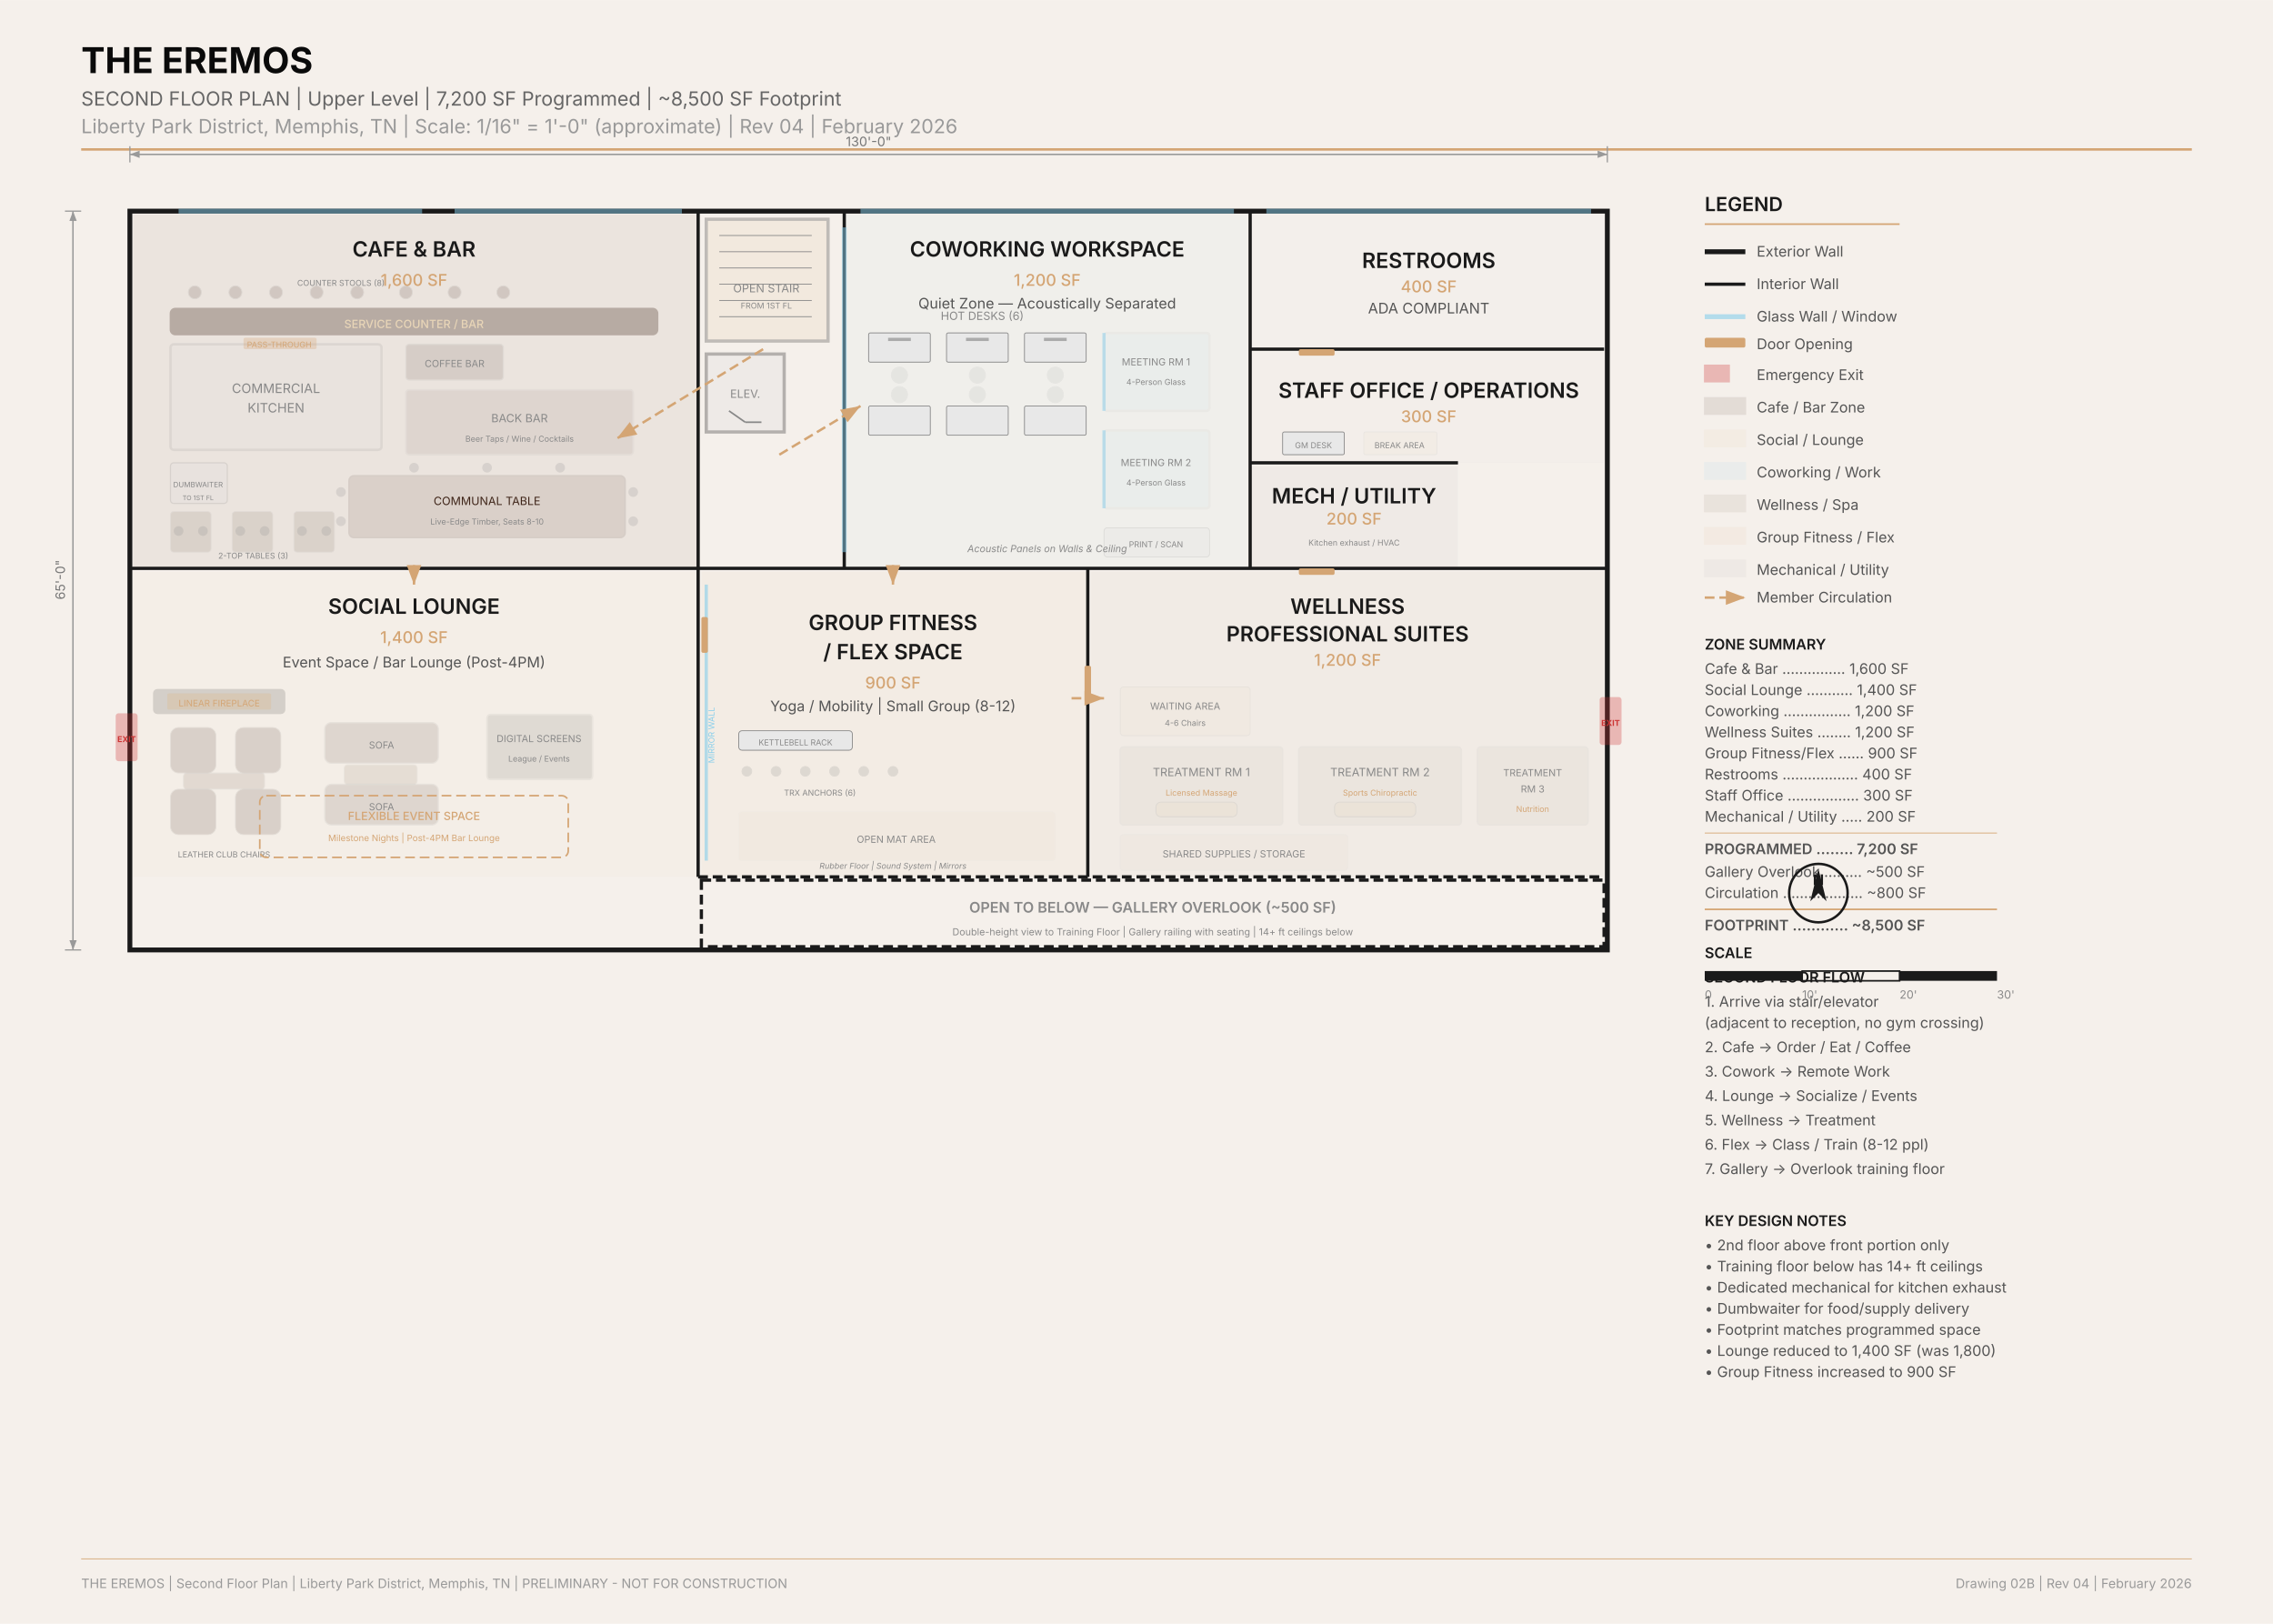
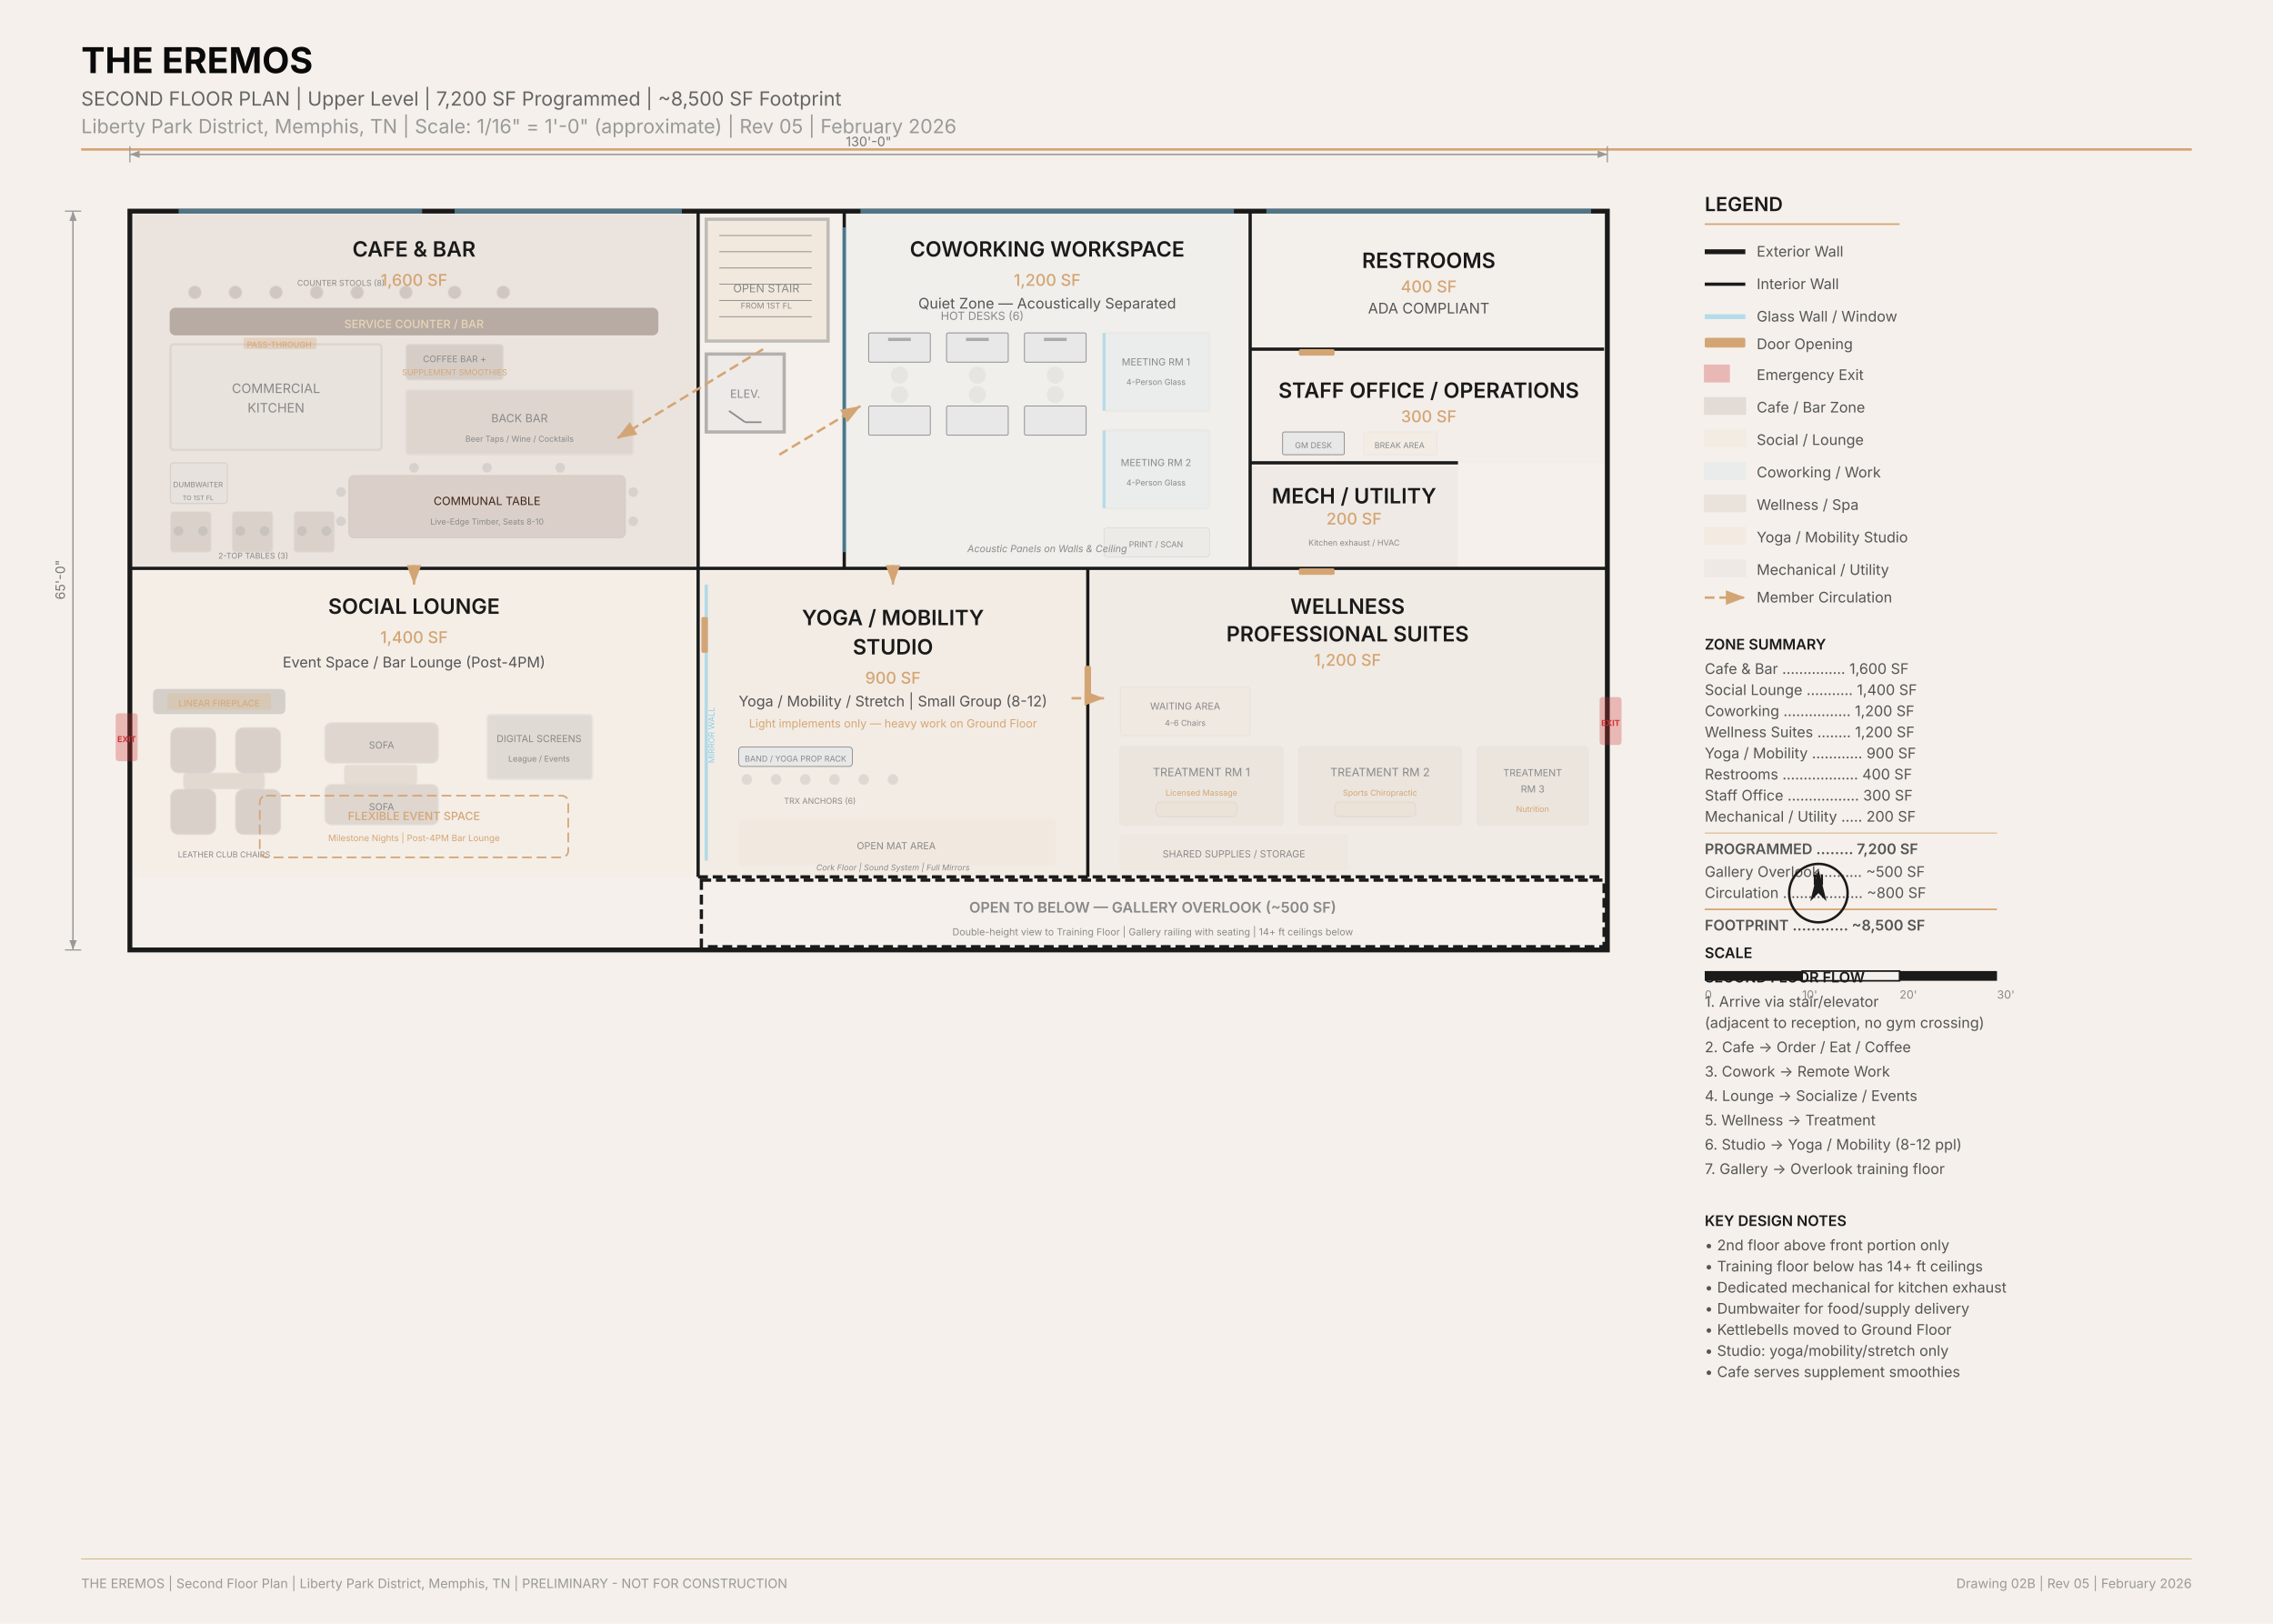
<svg xmlns="http://www.w3.org/2000/svg" viewBox="0 0 1400 1000" width="3000" height="2143">
  <defs>
    <style>
      text { font-family: 'Inter', 'Helvetica Neue', Arial, sans-serif; }
      .wall { fill: none; stroke: #1A1A1A; stroke-width: 3; }
      .interior-wall { fill: none; stroke: #1A1A1A; stroke-width: 2; }
      .door { fill: none; stroke: #D4A574; stroke-width: 2; }
      .window { fill: none; stroke: #87CEEB; stroke-width: 2; stroke-dasharray: 4,2; }
      .zone-label { font-size: 13px; font-weight: 600; fill: #1A1A1A; text-anchor: middle; }
      .zone-sublabel { font-size: 9px; font-weight: 400; fill: #555; text-anchor: middle; }
      .sf-label { font-size: 10px; font-weight: 500; fill: #D4A574; text-anchor: middle; }
      .dim-line { stroke: #999; stroke-width: 0.75; }
      .dim-text { font-size: 8px; fill: #777; text-anchor: middle; }
      .title { font-size: 22px; font-weight: 700; fill: #0A0A0A; }
      .subtitle { font-size: 12px; font-weight: 400; fill: #666; }
      .legend-text { font-size: 9px; fill: #555; }
      .equipment { fill: none; stroke: #888; stroke-width: 1; }
      .equipment-fill { fill: #E8E8E8; stroke: #888; stroke-width: 1; }
    </style>
    <marker id="arrowhead" markerWidth="8" markerHeight="6" refX="8" refY="3" orient="auto">
      <polygon points="0 0, 8 3, 0 6" fill="#D4A574" />
    </marker>
    <marker id="arrowhead-dark" markerWidth="8" markerHeight="6" refX="8" refY="3" orient="auto">
      <polygon points="0 0, 8 3, 0 6" fill="#999" />
    </marker>
  </defs>
  <rect width="1400" height="1000" fill="#F5F0EB" />
  <text x="50" y="45" class="title">THE EREMOS</text>
  <text x="50" y="65" class="subtitle">SECOND FLOOR PLAN  |  Upper Level  |  7,200 SF Programmed  |  ~8,500 SF Footprint</text>
-   <text x="50" y="82" class="subtitle" style="fill:#999">Liberty Park District, Memphis, TN  |  Scale: 1/16" = 1'-0" (approximate)  |  Rev 04  |  February 2026</text>
+   <text x="50" y="82" class="subtitle" style="fill:#999">Liberty Park District, Memphis, TN  |  Scale: 1/16" = 1'-0" (approximate)  |  Rev 05  |  February 2026</text>
  <line x1="50" y1="92" x2="1350" y2="92" stroke="#D4A574" stroke-width="1.5" />
  <g transform="translate(80, 130)">
    <rect x="0" y="0" width="910" height="455" class="wall" stroke-width="4" />
    <rect x="2" y="2" width="348" height="218" fill="#3E2418" opacity="0.06" />
    <rect x="440" y="2" width="248" height="218" fill="#87CEEB" opacity="0.04" />
    <rect x="690" y="2" width="218" height="83" fill="#E8E8E8" opacity="0.15" />
    <rect x="690" y="87" width="218" height="68" fill="#DDD" opacity="0.1" />
    <rect x="690" y="157" width="128" height="63" fill="#AAA" opacity="0.08" />
    <rect x="2" y="222" width="348" height="188" fill="#E8D5B7" opacity="0.08" />
    <rect x="352" y="222" width="238" height="188" fill="#D4A574" opacity="0.06" />
    <rect x="592" y="222" width="316" height="188" fill="#A89888" opacity="0.06" />
    <rect x="352" y="412" width="556" height="41" fill="none" stroke="#1A1A1A" stroke-width="2" stroke-dasharray="6,3" />
    <line x1="0" y1="220" x2="910" y2="220" class="interior-wall" />
    <line x1="350" y1="0" x2="350" y2="220" class="interior-wall" />
    <line x1="440" y1="0" x2="440" y2="220" class="interior-wall" />
    <line x1="690" y1="0" x2="690" y2="220" class="interior-wall" />
    <line x1="690" y1="85" x2="908" y2="85" class="interior-wall" />
    <line x1="690" y1="155" x2="818" y2="155" class="interior-wall" />
    <line x1="350" y1="220" x2="350" y2="410" class="interior-wall" />
    <line x1="590" y1="220" x2="590" y2="410" class="interior-wall" />
    <line x1="350" y1="410" x2="908" y2="410" class="interior-wall" stroke-dasharray="6,3" stroke="#AAA" />
    <line x1="30" y1="0" x2="180" y2="0" stroke="#87CEEB" stroke-width="3" opacity="0.5" />
    <line x1="200" y1="0" x2="340" y2="0" stroke="#87CEEB" stroke-width="3" opacity="0.5" />
    <line x1="450" y1="0" x2="680" y2="0" stroke="#87CEEB" stroke-width="3" opacity="0.5" />
    <line x1="700" y1="0" x2="900" y2="0" stroke="#87CEEB" stroke-width="3" opacity="0.5" />
    <line x1="440" y1="10" x2="440" y2="210" stroke="#87CEEB" stroke-width="3" opacity="0.5" />
    <g transform="translate(355, 5)">
      <rect x="0" y="0" width="75" height="75" fill="#E8D5B7" opacity="0.25" stroke="#1A1A1A" stroke-width="2" />
      <line x1="8" y1="10" x2="65" y2="10" stroke="#888" stroke-width="0.5" />
      <line x1="8" y1="20" x2="65" y2="20" stroke="#888" stroke-width="0.5" />
      <line x1="8" y1="30" x2="65" y2="30" stroke="#888" stroke-width="0.5" />
      <line x1="8" y1="40" x2="65" y2="40" stroke="#888" stroke-width="0.5" />
      <line x1="8" y1="50" x2="65" y2="50" stroke="#888" stroke-width="0.5" />
      <line x1="8" y1="60" x2="65" y2="60" stroke="#888" stroke-width="0.5" />
      <text x="37" y="45" font-size="7" fill="#888" text-anchor="middle">OPEN STAIR</text>
      <text x="37" y="55" font-size="5" fill="#888" text-anchor="middle">FROM 1ST FL</text>
    </g>
    <g transform="translate(355, 88)">
      <rect x="0" y="0" width="48" height="48" fill="#DDD" opacity="0.3" stroke="#1A1A1A" stroke-width="2" />
      <text x="24" y="27" font-size="7" fill="#888" text-anchor="middle">ELEV.</text>
      <line x1="14" y1="35" x2="24" y2="42" stroke="#888" stroke-width="1" />
      <line x1="24" y1="42" x2="34" y2="42" stroke="#888" stroke-width="1" />
    </g>
    <text x="175" y="28" class="zone-label" font-size="15">CAFE &amp; BAR</text>
    <text x="175" y="46" class="sf-label" font-size="11">1,600 SF</text>
    <rect x="25" y="60" width="300" height="16" fill="#3E2418" opacity="0.3" stroke="#3E2418" stroke-width="1" rx="3" />
    <text x="175" y="72" font-size="7" fill="#E8D5B7" text-anchor="middle" font-weight="500">SERVICE COUNTER / BAR</text>
    <g transform="translate(30, 50)">
      <circle cx="10" cy="0" r="4" fill="#3E2418" opacity="0.15" stroke="#888" stroke-width="0.5" />
      <circle cx="35" cy="0" r="4" fill="#3E2418" opacity="0.15" stroke="#888" stroke-width="0.5" />
      <circle cx="60" cy="0" r="4" fill="#3E2418" opacity="0.15" stroke="#888" stroke-width="0.5" />
      <circle cx="85" cy="0" r="4" fill="#3E2418" opacity="0.15" stroke="#888" stroke-width="0.5" />
      <circle cx="110" cy="0" r="4" fill="#3E2418" opacity="0.15" stroke="#888" stroke-width="0.5" />
      <circle cx="140" cy="0" r="4" fill="#3E2418" opacity="0.15" stroke="#888" stroke-width="0.5" />
      <circle cx="170" cy="0" r="4" fill="#3E2418" opacity="0.15" stroke="#888" stroke-width="0.5" />
      <circle cx="200" cy="0" r="4" fill="#3E2418" opacity="0.15" stroke="#888" stroke-width="0.5" />
    </g>
    <text x="130" y="46" font-size="5" fill="#888" text-anchor="middle">COUNTER STOOLS (8)</text>
    <rect x="25" y="82" width="130" height="65" fill="#DDD" opacity="0.15" stroke="#888" stroke-width="1.5" rx="2" />
    <text x="90" y="112" font-size="8" fill="#888" text-anchor="middle">COMMERCIAL</text>
    <text x="90" y="124" font-size="8" fill="#888" text-anchor="middle">KITCHEN</text>
    <rect x="70" y="78" width="45" height="7" fill="#D4A574" opacity="0.3" rx="1" />
    <text x="92" y="84" font-size="5" fill="#D4A574" text-anchor="middle">PASS-THROUGH</text>
    <rect x="170" y="82" width="60" height="22" fill="#3E2418" opacity="0.12" stroke="#888" stroke-width="0.75" rx="2" />
-     <text x="200" y="96" font-size="6" fill="#888" text-anchor="middle">COFFEE BAR</text>
+     <text x="200" y="93" font-size="5.5" fill="#888" text-anchor="middle">COFFEE BAR +</text>
+     <text x="200" y="101" font-size="5" fill="#D4A574" text-anchor="middle">SUPPLEMENT SMOOTHIES</text>
    <rect x="170" y="110" width="140" height="40" fill="#3E2418" opacity="0.08" stroke="#888" stroke-width="1" rx="2" />
    <text x="240" y="130" font-size="7" fill="#888" text-anchor="middle">BACK BAR</text>
    <text x="240" y="142" font-size="5" fill="#888" text-anchor="middle">Beer Taps / Wine / Cocktails</text>
    <rect x="25" y="155" width="35" height="25" fill="#DDD" opacity="0.2" stroke="#888" stroke-width="0.75" rx="2" />
    <text x="42" y="170" font-size="4.5" fill="#888" text-anchor="middle">DUMBWAITER</text>
    <text x="42" y="178" font-size="4" fill="#888" text-anchor="middle">TO 1ST FL</text>
    <g transform="translate(25, 185)">
      <rect x="0" y="0" width="25" height="25" fill="#3E2418" opacity="0.1" stroke="#888" stroke-width="0.5" rx="2" />
      <circle cx="5" cy="12" r="3" fill="#888" opacity="0.2" />
      <circle cx="20" cy="12" r="3" fill="#888" opacity="0.2" />
      <rect x="38" y="0" width="25" height="25" fill="#3E2418" opacity="0.1" stroke="#888" stroke-width="0.5" rx="2" />
      <circle cx="43" cy="12" r="3" fill="#888" opacity="0.2" />
      <circle cx="58" cy="12" r="3" fill="#888" opacity="0.2" />
      <rect x="76" y="0" width="25" height="25" fill="#3E2418" opacity="0.1" stroke="#888" stroke-width="0.5" rx="2" />
      <circle cx="81" cy="12" r="3" fill="#888" opacity="0.2" />
      <circle cx="96" cy="12" r="3" fill="#888" opacity="0.2" />
    </g>
    <text x="76" y="214" font-size="5" fill="#888" text-anchor="middle">2-TOP TABLES (3)</text>
    <g transform="translate(135, 163)">
      <rect x="0" y="0" width="170" height="38" fill="#5A3E28" opacity="0.12" stroke="#3E2418" stroke-width="1" rx="3" />
      <text x="85" y="18" font-size="7" fill="#3E2418" text-anchor="middle">COMMUNAL TABLE</text>
      <text x="85" y="30" font-size="5" fill="#888" text-anchor="middle">Live-Edge Timber, Seats 8-10</text>
      <circle cx="-5" cy="10" r="3" fill="#888" opacity="0.2" />
      <circle cx="-5" cy="28" r="3" fill="#888" opacity="0.2" />
      <circle cx="175" cy="10" r="3" fill="#888" opacity="0.2" />
      <circle cx="175" cy="28" r="3" fill="#888" opacity="0.2" />
      <circle cx="40" cy="-5" r="3" fill="#888" opacity="0.2" />
      <circle cx="85" cy="-5" r="3" fill="#888" opacity="0.2" />
      <circle cx="130" cy="-5" r="3" fill="#888" opacity="0.2" />
    </g>
    <text x="565" y="28" class="zone-label" font-size="15">COWORKING WORKSPACE</text>
    <text x="565" y="46" class="sf-label" font-size="11">1,200 SF</text>
    <text x="565" y="60" class="zone-sublabel">Quiet Zone — Acoustically Separated</text>
    <g transform="translate(455, 75)">
      <text x="70" y="-8" font-size="7" fill="#888" text-anchor="middle">HOT DESKS (6)</text>
      <rect x="0" y="0" width="38" height="18" fill="#E8E8E8" stroke="#888" stroke-width="0.5" rx="1" />
      <rect x="0" y="3" width="14" height="2" fill="#1A1A1A" opacity="0.3" transform="translate(12,0)" />
      <rect x="48" y="0" width="38" height="18" fill="#E8E8E8" stroke="#888" stroke-width="0.5" rx="1" />
      <rect x="48" y="3" width="14" height="2" fill="#1A1A1A" opacity="0.3" transform="translate(12,0)" />
      <rect x="96" y="0" width="38" height="18" fill="#E8E8E8" stroke="#888" stroke-width="0.5" rx="1" />
      <rect x="96" y="3" width="14" height="2" fill="#1A1A1A" opacity="0.3" transform="translate(12,0)" />
      <circle cx="19" cy="26" r="5" fill="#888" opacity="0.1" stroke="#888" stroke-width="0.5" />
      <circle cx="67" cy="26" r="5" fill="#888" opacity="0.1" stroke="#888" stroke-width="0.5" />
      <circle cx="115" cy="26" r="5" fill="#888" opacity="0.1" stroke="#888" stroke-width="0.5" />
      <rect x="0" y="45" width="38" height="18" fill="#E8E8E8" stroke="#888" stroke-width="0.5" rx="1" />
      <rect x="48" y="45" width="38" height="18" fill="#E8E8E8" stroke="#888" stroke-width="0.5" rx="1" />
      <rect x="96" y="45" width="38" height="18" fill="#E8E8E8" stroke="#888" stroke-width="0.5" rx="1" />
      <circle cx="19" cy="38" r="5" fill="#888" opacity="0.1" stroke="#888" stroke-width="0.5" />
      <circle cx="67" cy="38" r="5" fill="#888" opacity="0.1" stroke="#888" stroke-width="0.5" />
      <circle cx="115" cy="38" r="5" fill="#888" opacity="0.1" stroke="#888" stroke-width="0.5" />
    </g>
    <g transform="translate(600, 75)">
      <rect x="0" y="0" width="65" height="48" fill="#87CEEB" opacity="0.06" stroke="#888" stroke-width="1.5" rx="2" />
      <line x1="0" y1="0" x2="0" y2="48" stroke="#87CEEB" stroke-width="2" opacity="0.5" />
      <text x="32" y="20" font-size="6" fill="#888" text-anchor="middle">MEETING RM 1</text>
      <text x="32" y="32" font-size="5" fill="#888" text-anchor="middle">4-Person Glass</text>
      <rect x="0" y="60" width="65" height="48" fill="#87CEEB" opacity="0.06" stroke="#888" stroke-width="1.5" rx="2" />
      <line x1="0" y1="60" x2="0" y2="108" stroke="#87CEEB" stroke-width="2" opacity="0.5" />
      <text x="32" y="82" font-size="6" fill="#888" text-anchor="middle">MEETING RM 2</text>
      <text x="32" y="94" font-size="5" fill="#888" text-anchor="middle">4-Person Glass</text>
    </g>
    <g transform="translate(600, 195)">
      <rect x="0" y="0" width="65" height="18" fill="#DDD" opacity="0.2" stroke="#888" stroke-width="0.5" rx="2" />
      <text x="32" y="12" font-size="5" fill="#888" text-anchor="middle">PRINT / SCAN</text>
    </g>
    <text x="565" y="210" font-size="6" fill="#888" text-anchor="middle" font-style="italic">Acoustic Panels on Walls &amp; Ceiling</text>
    <text x="800" y="35" class="zone-label" font-size="10">RESTROOMS</text>
    <text x="800" y="50" class="sf-label" font-size="8">400 SF</text>
    <text x="800" y="63" class="zone-sublabel" font-size="6">ADA COMPLIANT</text>
    <text x="800" y="115" class="zone-label" font-size="10">STAFF OFFICE / OPERATIONS</text>
    <text x="800" y="130" class="sf-label" font-size="8">300 SF</text>
    <rect x="710" y="136" width="38" height="14" fill="#E8E8E8" stroke="#888" stroke-width="0.5" rx="1" />
    <text x="729" y="146" font-size="5" fill="#888" text-anchor="middle">GM DESK</text>
    <rect x="760" y="136" width="45" height="14" fill="#E8D5B7" opacity="0.1" stroke="#888" stroke-width="0.5" rx="1" />
    <text x="782" y="146" font-size="5" fill="#888" text-anchor="middle">BREAK AREA</text>
    <text x="754" y="180" class="zone-label" font-size="8">MECH / UTILITY</text>
    <text x="754" y="193" class="sf-label" font-size="7">200 SF</text>
    <text x="754" y="206" font-size="5" fill="#888" text-anchor="middle">Kitchen exhaust / HVAC</text>
    <text x="175" y="248" class="zone-label" font-size="15">SOCIAL LOUNGE</text>
    <text x="175" y="266" class="sf-label" font-size="11">1,400 SF</text>
    <text x="175" y="281" class="zone-sublabel">Event Space / Bar Lounge (Post-4PM)</text>
    <g transform="translate(15, 295)">
      <rect x="0" y="0" width="80" height="14" fill="#1A1A1A" opacity="0.15" stroke="#1A1A1A" stroke-width="1.5" rx="2" />
      <rect x="8" y="2" width="64" height="10" fill="#E8A040" opacity="0.15" rx="1" />
      <text x="40" y="10" font-size="5.5" fill="#D4A574" text-anchor="middle">LINEAR FIREPLACE</text>
    </g>
    <g transform="translate(25, 318)">
      <rect x="0" y="0" width="28" height="28" fill="#3E2418" opacity="0.15" stroke="#888" stroke-width="0.5" rx="5" />
      <rect x="40" y="0" width="28" height="28" fill="#3E2418" opacity="0.15" stroke="#888" stroke-width="0.5" rx="5" />
      <rect x="0" y="38" width="28" height="28" fill="#3E2418" opacity="0.15" stroke="#888" stroke-width="0.5" rx="5" />
      <rect x="40" y="38" width="28" height="28" fill="#3E2418" opacity="0.15" stroke="#888" stroke-width="0.5" rx="5" />
      <rect x="8" y="28" width="50" height="10" fill="#5A3E28" opacity="0.12" stroke="#888" stroke-width="0.5" rx="2" />
    </g>
    <text x="58" y="398" font-size="5" fill="#888" text-anchor="middle">LEATHER CLUB CHAIRS</text>
    <g transform="translate(120, 315)">
      <rect x="0" y="0" width="70" height="25" fill="#3E2418" opacity="0.12" stroke="#888" stroke-width="0.75" rx="4" />
      <text x="35" y="16" font-size="6" fill="#888" text-anchor="middle">SOFA</text>
      <rect x="0" y="38" width="70" height="25" fill="#3E2418" opacity="0.12" stroke="#888" stroke-width="0.75" rx="4" />
      <text x="35" y="54" font-size="6" fill="#888" text-anchor="middle">SOFA</text>
      <rect x="12" y="26" width="45" height="12" fill="#5A3E28" opacity="0.1" stroke="#888" stroke-width="0.5" rx="2" />
    </g>
    <g transform="translate(220, 310)">
      <rect x="0" y="0" width="65" height="40" fill="#1A1A1A" opacity="0.1" stroke="#888" stroke-width="1" rx="2" />
      <text x="32" y="17" font-size="6" fill="#888" text-anchor="middle">DIGITAL SCREENS</text>
      <text x="32" y="29" font-size="5" fill="#888" text-anchor="middle">League / Events</text>
    </g>
    <g transform="translate(80, 360)">
      <rect x="0" y="0" width="190" height="38" fill="none" stroke="#D4A574" stroke-width="1" stroke-dasharray="6,3" rx="4" />
      <text x="95" y="15" font-size="7" fill="#D4A574" text-anchor="middle" font-weight="500">FLEXIBLE EVENT SPACE</text>
      <text x="95" y="28" font-size="5.5" fill="#D4A574" text-anchor="middle">Milestone Nights  |  Post-4PM Bar Lounge</text>
    </g>
-     <text x="470" y="258" class="zone-label" font-size="14">GROUP FITNESS</text>
-     <text x="470" y="276" class="zone-label" font-size="11">/ FLEX SPACE</text>
-     <text x="470" y="294" class="sf-label" font-size="10">900 SF</text>
-     <text x="470" y="308" class="zone-sublabel">Yoga / Mobility  |  Small Group (8-12)</text>
+     <text x="470" y="255" class="zone-label" font-size="14">YOGA / MOBILITY</text>
+     <text x="470" y="273" class="zone-label" font-size="11">STUDIO</text>
+     <text x="470" y="291" class="sf-label" font-size="10">900 SF</text>
+     <text x="470" y="305" class="zone-sublabel">Yoga / Mobility / Stretch  |  Small Group (8-12)</text>
+     <text x="470" y="318" class="zone-sublabel" style="fill:#D4A574; font-size:7px">Light implements only — heavy work on Ground Floor</text>
    <line x1="355" y1="230" x2="355" y2="400" stroke="#87CEEB" stroke-width="2" opacity="0.6" />
    <text x="360" y="340" font-size="5" fill="#87CEEB" transform="rotate(-90,360,340)">MIRROR WALL</text>
-     <rect x="375" y="320" width="70" height="12" fill="#E8E8E8" stroke="#888" stroke-width="0.5" rx="2" />
-     <text x="410" y="329" font-size="5" fill="#888" text-anchor="middle">KETTLEBELL RACK</text>
-     <g transform="translate(380, 345)">
+     <rect x="375" y="330" width="70" height="12" fill="#E8E8E8" stroke="#888" stroke-width="0.5" rx="2" />
+     <text x="410" y="339" font-size="5" fill="#888" text-anchor="middle">BAND / YOGA PROP RACK</text>
+     <g transform="translate(380, 350)">
      <circle cx="0" cy="0" r="3" fill="#888" opacity="0.2" stroke="#888" stroke-width="0.5" />
      <circle cx="18" cy="0" r="3" fill="#888" opacity="0.2" stroke="#888" stroke-width="0.5" />
      <circle cx="36" cy="0" r="3" fill="#888" opacity="0.2" stroke="#888" stroke-width="0.5" />
      <circle cx="54" cy="0" r="3" fill="#888" opacity="0.2" stroke="#888" stroke-width="0.5" />
      <circle cx="72" cy="0" r="3" fill="#888" opacity="0.2" stroke="#888" stroke-width="0.5" />
      <circle cx="90" cy="0" r="3" fill="#888" opacity="0.2" stroke="#888" stroke-width="0.5" />
      <text x="45" y="15" font-size="5" fill="#888" text-anchor="middle">TRX ANCHORS (6)</text>
    </g>
-     <rect x="375" y="370" width="195" height="30" fill="#D4A574" opacity="0.04" stroke="#AAA" stroke-width="0.5" rx="2" />
-     <text x="472" y="389" font-size="6" fill="#888" text-anchor="middle">OPEN MAT AREA</text>
-     <text x="470" y="405" font-size="5" fill="#888" text-anchor="middle" font-style="italic">Rubber Floor  |  Sound System  |  Mirrors</text>
+     <rect x="375" y="375" width="195" height="28" fill="#D4A574" opacity="0.04" stroke="#AAA" stroke-width="0.5" rx="2" />
+     <text x="472" y="393" font-size="6" fill="#888" text-anchor="middle">OPEN MAT AREA</text>
+     <text x="470" y="406" font-size="5" fill="#888" text-anchor="middle" font-style="italic">Cork Floor  |  Sound System  |  Full Mirrors</text>
    <text x="750" y="248" class="zone-label" font-size="13">WELLNESS</text>
    <text x="750" y="265" class="zone-label" font-size="10">PROFESSIONAL SUITES</text>
    <text x="750" y="280" class="sf-label">1,200 SF</text>
    <g transform="translate(610, 293)">
      <rect x="0" y="0" width="80" height="30" fill="#E8D5B7" opacity="0.1" stroke="#888" stroke-width="0.5" rx="2" />
      <text x="40" y="14" font-size="6" fill="#888" text-anchor="middle">WAITING AREA</text>
      <text x="40" y="24" font-size="5" fill="#888" text-anchor="middle">4-6 Chairs</text>
    </g>
    <g transform="translate(610, 330)">
      <rect x="0" y="0" width="100" height="48" fill="#A89888" opacity="0.08" stroke="#888" stroke-width="1" rx="2" />
      <text x="50" y="18" font-size="7" fill="#888" text-anchor="middle">TREATMENT RM 1</text>
      <text x="50" y="30" font-size="5" fill="#D4A574" text-anchor="middle">Licensed Massage</text>
      <rect x="22" y="34" width="50" height="9" fill="#E8D5B7" opacity="0.15" stroke="#888" stroke-width="0.5" rx="3" />
    </g>
    <g transform="translate(720, 330)">
      <rect x="0" y="0" width="100" height="48" fill="#A89888" opacity="0.08" stroke="#888" stroke-width="1" rx="2" />
      <text x="50" y="18" font-size="7" fill="#888" text-anchor="middle">TREATMENT RM 2</text>
      <text x="50" y="30" font-size="5" fill="#D4A574" text-anchor="middle">Sports Chiropractic</text>
      <rect x="22" y="34" width="50" height="9" fill="#E8D5B7" opacity="0.15" stroke="#888" stroke-width="0.5" rx="3" />
    </g>
    <g transform="translate(830, 330)">
      <rect x="0" y="0" width="68" height="48" fill="#A89888" opacity="0.08" stroke="#888" stroke-width="1" rx="2" />
      <text x="34" y="18" font-size="6" fill="#888" text-anchor="middle">TREATMENT</text>
      <text x="34" y="28" font-size="6" fill="#888" text-anchor="middle">RM 3</text>
      <text x="34" y="40" font-size="5" fill="#D4A574" text-anchor="middle">Nutrition</text>
    </g>
    <g transform="translate(610, 384)">
      <rect x="0" y="0" width="140" height="22" fill="#A89888" opacity="0.04" stroke="#888" stroke-width="0.75" rx="2" />
      <text x="70" y="14" font-size="6" fill="#888" text-anchor="middle">SHARED SUPPLIES / STORAGE</text>
    </g>
    <text x="630" y="432" font-size="9" fill="#888" text-anchor="middle" font-weight="600">OPEN TO BELOW — GALLERY OVERLOOK  (~500 SF)</text>
    <text x="630" y="446" font-size="6" fill="#888" text-anchor="middle">Double-height view to Training Floor  |  Gallery railing with seating  |  14+ ft ceilings below</text>
    <line x1="390" y1="85" x2="300" y2="140" stroke="#D4A574" stroke-width="1.5" stroke-dasharray="6,3" marker-end="url(#arrowhead)" />
    <line x1="175" y1="218" x2="175" y2="230" stroke="#D4A574" stroke-width="1.5" stroke-dasharray="6,3" marker-end="url(#arrowhead)" />
    <line x1="400" y1="150" x2="450" y2="120" stroke="#D4A574" stroke-width="1.5" stroke-dasharray="6,3" marker-end="url(#arrowhead)" />
    <line x1="470" y1="218" x2="470" y2="230" stroke="#D4A574" stroke-width="1.5" stroke-dasharray="6,3" marker-end="url(#arrowhead)" />
    <line x1="580" y1="300" x2="600" y2="300" stroke="#D4A574" stroke-width="1.5" stroke-dasharray="6,3" marker-end="url(#arrowhead)" />
    <rect x="352" y="250" width="4" height="22" fill="#D4A574" rx="1" />
    <rect x="588" y="280" width="4" height="22" fill="#D4A574" rx="1" />
    <rect x="720" y="220" width="22" height="4" fill="#D4A574" rx="1" />
    <rect x="720" y="85" width="22" height="4" fill="#D4A574" rx="1" />
    <g transform="translate(-8, 310)">
      <rect x="0" y="0" width="12" height="28" fill="#CC3333" opacity="0.3" stroke="#CC3333" stroke-width="1.5" rx="1" />
      <text x="6" y="17" font-size="5" fill="#CC3333" text-anchor="middle" font-weight="bold">EXIT</text>
    </g>
    <g transform="translate(906, 300)">
      <rect x="0" y="0" width="12" height="28" fill="#CC3333" opacity="0.3" stroke="#CC3333" stroke-width="1.5" rx="1" />
      <text x="6" y="17" font-size="5" fill="#CC3333" text-anchor="middle" font-weight="bold">EXIT</text>
    </g>
    <line x1="0" y1="-35" x2="910" y2="-35" class="dim-line" marker-end="url(#arrowhead-dark)" />
    <line x1="910" y1="-35" x2="0" y2="-35" class="dim-line" marker-end="url(#arrowhead-dark)" />
    <text x="455" y="-40" class="dim-text">130'-0"</text>
    <line x1="0" y1="-30" x2="0" y2="-40" class="dim-line" />
    <line x1="910" y1="-30" x2="910" y2="-40" class="dim-line" />
    <line x1="-35" y1="0" x2="-35" y2="455" class="dim-line" marker-end="url(#arrowhead-dark)" />
    <line x1="-35" y1="455" x2="-35" y2="0" class="dim-line" marker-end="url(#arrowhead-dark)" />
    <text x="-40" y="227" class="dim-text" transform="rotate(-90, -40, 227)">65'-0"</text>
    <line x1="-30" y1="0" x2="-40" y2="0" class="dim-line" />
    <line x1="-30" y1="455" x2="-40" y2="455" class="dim-line" />
  </g>
  <g transform="translate(1050, 130)">
    <text x="0" y="0" font-size="12" font-weight="600" fill="#1A1A1A">LEGEND</text>
    <line x1="0" y1="8" x2="120" y2="8" stroke="#D4A574" stroke-width="1" />
    <line x1="0" y1="25" x2="25" y2="25" stroke="#1A1A1A" stroke-width="3" />
    <text x="32" y="28" class="legend-text">Exterior Wall</text>
    <line x1="0" y1="45" x2="25" y2="45" stroke="#1A1A1A" stroke-width="2" />
    <text x="32" y="48" class="legend-text">Interior Wall</text>
    <line x1="0" y1="65" x2="25" y2="65" stroke="#87CEEB" stroke-width="3" opacity="0.6" />
    <text x="32" y="68" class="legend-text">Glass Wall / Window</text>
    <rect x="0" y="78" width="25" height="6" fill="#D4A574" rx="1" />
    <text x="32" y="85" class="legend-text">Door Opening</text>
    <rect x="0" y="95" width="15" height="10" fill="#CC3333" opacity="0.3" stroke="#CC3333" stroke-width="1" />
    <text x="32" y="104" class="legend-text">Emergency Exit</text>
    <rect x="0" y="115" width="25" height="10" fill="#3E2418" opacity="0.1" stroke="#3E2418" stroke-width="1" />
    <text x="32" y="124" class="legend-text">Cafe / Bar Zone</text>
    <rect x="0" y="135" width="25" height="10" fill="#E8D5B7" opacity="0.15" stroke="#E8D5B7" stroke-width="1" />
    <text x="32" y="144" class="legend-text">Social / Lounge</text>
    <rect x="0" y="155" width="25" height="10" fill="#87CEEB" opacity="0.1" stroke="#87CEEB" stroke-width="1" />
    <text x="32" y="164" class="legend-text">Coworking / Work</text>
    <rect x="0" y="175" width="25" height="10" fill="#A89888" opacity="0.15" stroke="#A89888" stroke-width="1" />
    <text x="32" y="184" class="legend-text">Wellness / Spa</text>
    <rect x="0" y="195" width="25" height="10" fill="#D4A574" opacity="0.08" stroke="#D4A574" stroke-width="1" />
-     <text x="32" y="204" class="legend-text">Group Fitness / Flex</text>
+     <text x="32" y="204" class="legend-text">Yoga / Mobility Studio</text>
    <rect x="0" y="215" width="25" height="10" fill="#AAA" opacity="0.1" stroke="#AAA" stroke-width="1" />
    <text x="32" y="224" class="legend-text">Mechanical / Utility</text>
    <line x1="0" y1="238" x2="25" y2="238" stroke="#D4A574" stroke-width="1.5" stroke-dasharray="6,3" marker-end="url(#arrowhead)" />
    <text x="32" y="241" class="legend-text">Member Circulation</text>
    <text x="0" y="270" font-size="9" fill="#1A1A1A" font-weight="600">ZONE SUMMARY</text>
    <text x="0" y="285" class="legend-text">Cafe &amp; Bar ............... 1,600 SF</text>
    <text x="0" y="298" class="legend-text">Social Lounge ........... 1,400 SF</text>
    <text x="0" y="311" class="legend-text">Coworking ................ 1,200 SF</text>
    <text x="0" y="324" class="legend-text">Wellness Suites ........ 1,200 SF</text>
-     <text x="0" y="337" class="legend-text">Group Fitness/Flex ...... 900 SF</text>
+     <text x="0" y="337" class="legend-text">Yoga / Mobility ............ 900 SF</text>
    <text x="0" y="350" class="legend-text">Restrooms .................. 400 SF</text>
    <text x="0" y="363" class="legend-text">Staff Office ................. 300 SF</text>
    <text x="0" y="376" class="legend-text">Mechanical / Utility ..... 200 SF</text>
    <line x1="0" y1="383" x2="180" y2="383" stroke="#D4A574" stroke-width="0.5" />
    <text x="0" y="396" class="legend-text" font-weight="600">PROGRAMMED ........ 7,200 SF</text>
    <text x="0" y="410" class="legend-text">Gallery Overlook ......... ~500 SF</text>
    <text x="0" y="423" class="legend-text">Circulation ................... ~800 SF</text>
    <line x1="0" y1="430" x2="180" y2="430" stroke="#D4A574" stroke-width="1" />
    <text x="0" y="443" class="legend-text" font-weight="600">FOOTPRINT ............ ~8,500 SF</text>
    <text x="0" y="475" font-size="9" fill="#1A1A1A" font-weight="600">SECOND FLOOR FLOW</text>
    <text x="0" y="490" class="legend-text" fill="#D4A574">1. Arrive via stair/elevator</text>
    <text x="0" y="503" class="legend-text" fill="#D4A574">   (adjacent to reception, no gym crossing)</text>
    <text x="0" y="518" class="legend-text" fill="#D4A574">2. Cafe → Order / Eat / Coffee</text>
    <text x="0" y="533" class="legend-text" fill="#D4A574">3. Cowork → Remote Work</text>
    <text x="0" y="548" class="legend-text" fill="#D4A574">4. Lounge → Socialize / Events</text>
    <text x="0" y="563" class="legend-text" fill="#D4A574">5. Wellness → Treatment</text>
-     <text x="0" y="578" class="legend-text" fill="#D4A574">6. Flex → Class / Train (8-12 ppl)</text>
+     <text x="0" y="578" class="legend-text" fill="#D4A574">6. Studio → Yoga / Mobility (8-12 ppl)</text>
    <text x="0" y="593" class="legend-text" fill="#D4A574">7. Gallery → Overlook training floor</text>
    <text x="0" y="625" font-size="9" fill="#1A1A1A" font-weight="600">KEY DESIGN NOTES</text>
    <text x="0" y="640" class="legend-text">• 2nd floor above front portion only</text>
    <text x="0" y="653" class="legend-text">• Training floor below has 14+ ft ceilings</text>
    <text x="0" y="666" class="legend-text">• Dedicated mechanical for kitchen exhaust</text>
    <text x="0" y="679" class="legend-text">• Dumbwaiter for food/supply delivery</text>
-     <text x="0" y="692" class="legend-text">• Footprint matches programmed space</text>
-     <text x="0" y="705" class="legend-text">• Lounge reduced to 1,400 SF (was 1,800)</text>
-     <text x="0" y="718" class="legend-text">• Group Fitness increased to 900 SF</text>
+     <text x="0" y="692" class="legend-text">• Kettlebells moved to Ground Floor</text>
+     <text x="0" y="705" class="legend-text">• Studio: yoga/mobility/stretch only</text>
+     <text x="0" y="718" class="legend-text">• Cafe serves supplement smoothies</text>
  </g>
  <g transform="translate(1100, 530)">
    <circle cx="20" cy="20" r="18" fill="none" stroke="#1A1A1A" stroke-width="1.5" />
    <polygon points="20,5 15,25 20,20 25,25" fill="#1A1A1A" />
    <text x="20" y="15" font-size="9" font-weight="700" fill="#1A1A1A" text-anchor="middle">N</text>
  </g>
  <g transform="translate(1050, 590)">
    <text x="0" y="0" font-size="9" fill="#1A1A1A" font-weight="600">SCALE</text>
    <rect x="0" y="8" width="60" height="6" fill="#1A1A1A" />
    <rect x="60" y="8" width="60" height="6" fill="none" stroke="#1A1A1A" stroke-width="1" />
    <rect x="120" y="8" width="60" height="6" fill="#1A1A1A" />
    <text x="0" y="25" font-size="7" fill="#888">0</text>
    <text x="60" y="25" font-size="7" fill="#888">10'</text>
    <text x="120" y="25" font-size="7" fill="#888">20'</text>
    <text x="180" y="25" font-size="7" fill="#888">30'</text>
  </g>
  <line x1="50" y1="960" x2="1350" y2="960" stroke="#D4A574" stroke-width="0.5" />
  <text x="50" y="978" font-size="8" fill="#999" font-family="Inter, sans-serif">THE EREMOS  |  Second Floor Plan  |  Liberty Park District, Memphis, TN  |  PRELIMINARY - NOT FOR CONSTRUCTION</text>
-   <text x="1350" y="978" font-size="8" fill="#999" font-family="Inter, sans-serif" text-anchor="end">Drawing 02B  |  Rev 04  |  February 2026</text>
+   <text x="1350" y="978" font-size="8" fill="#999" font-family="Inter, sans-serif" text-anchor="end">Drawing 02B  |  Rev 05  |  February 2026</text>
</svg>
